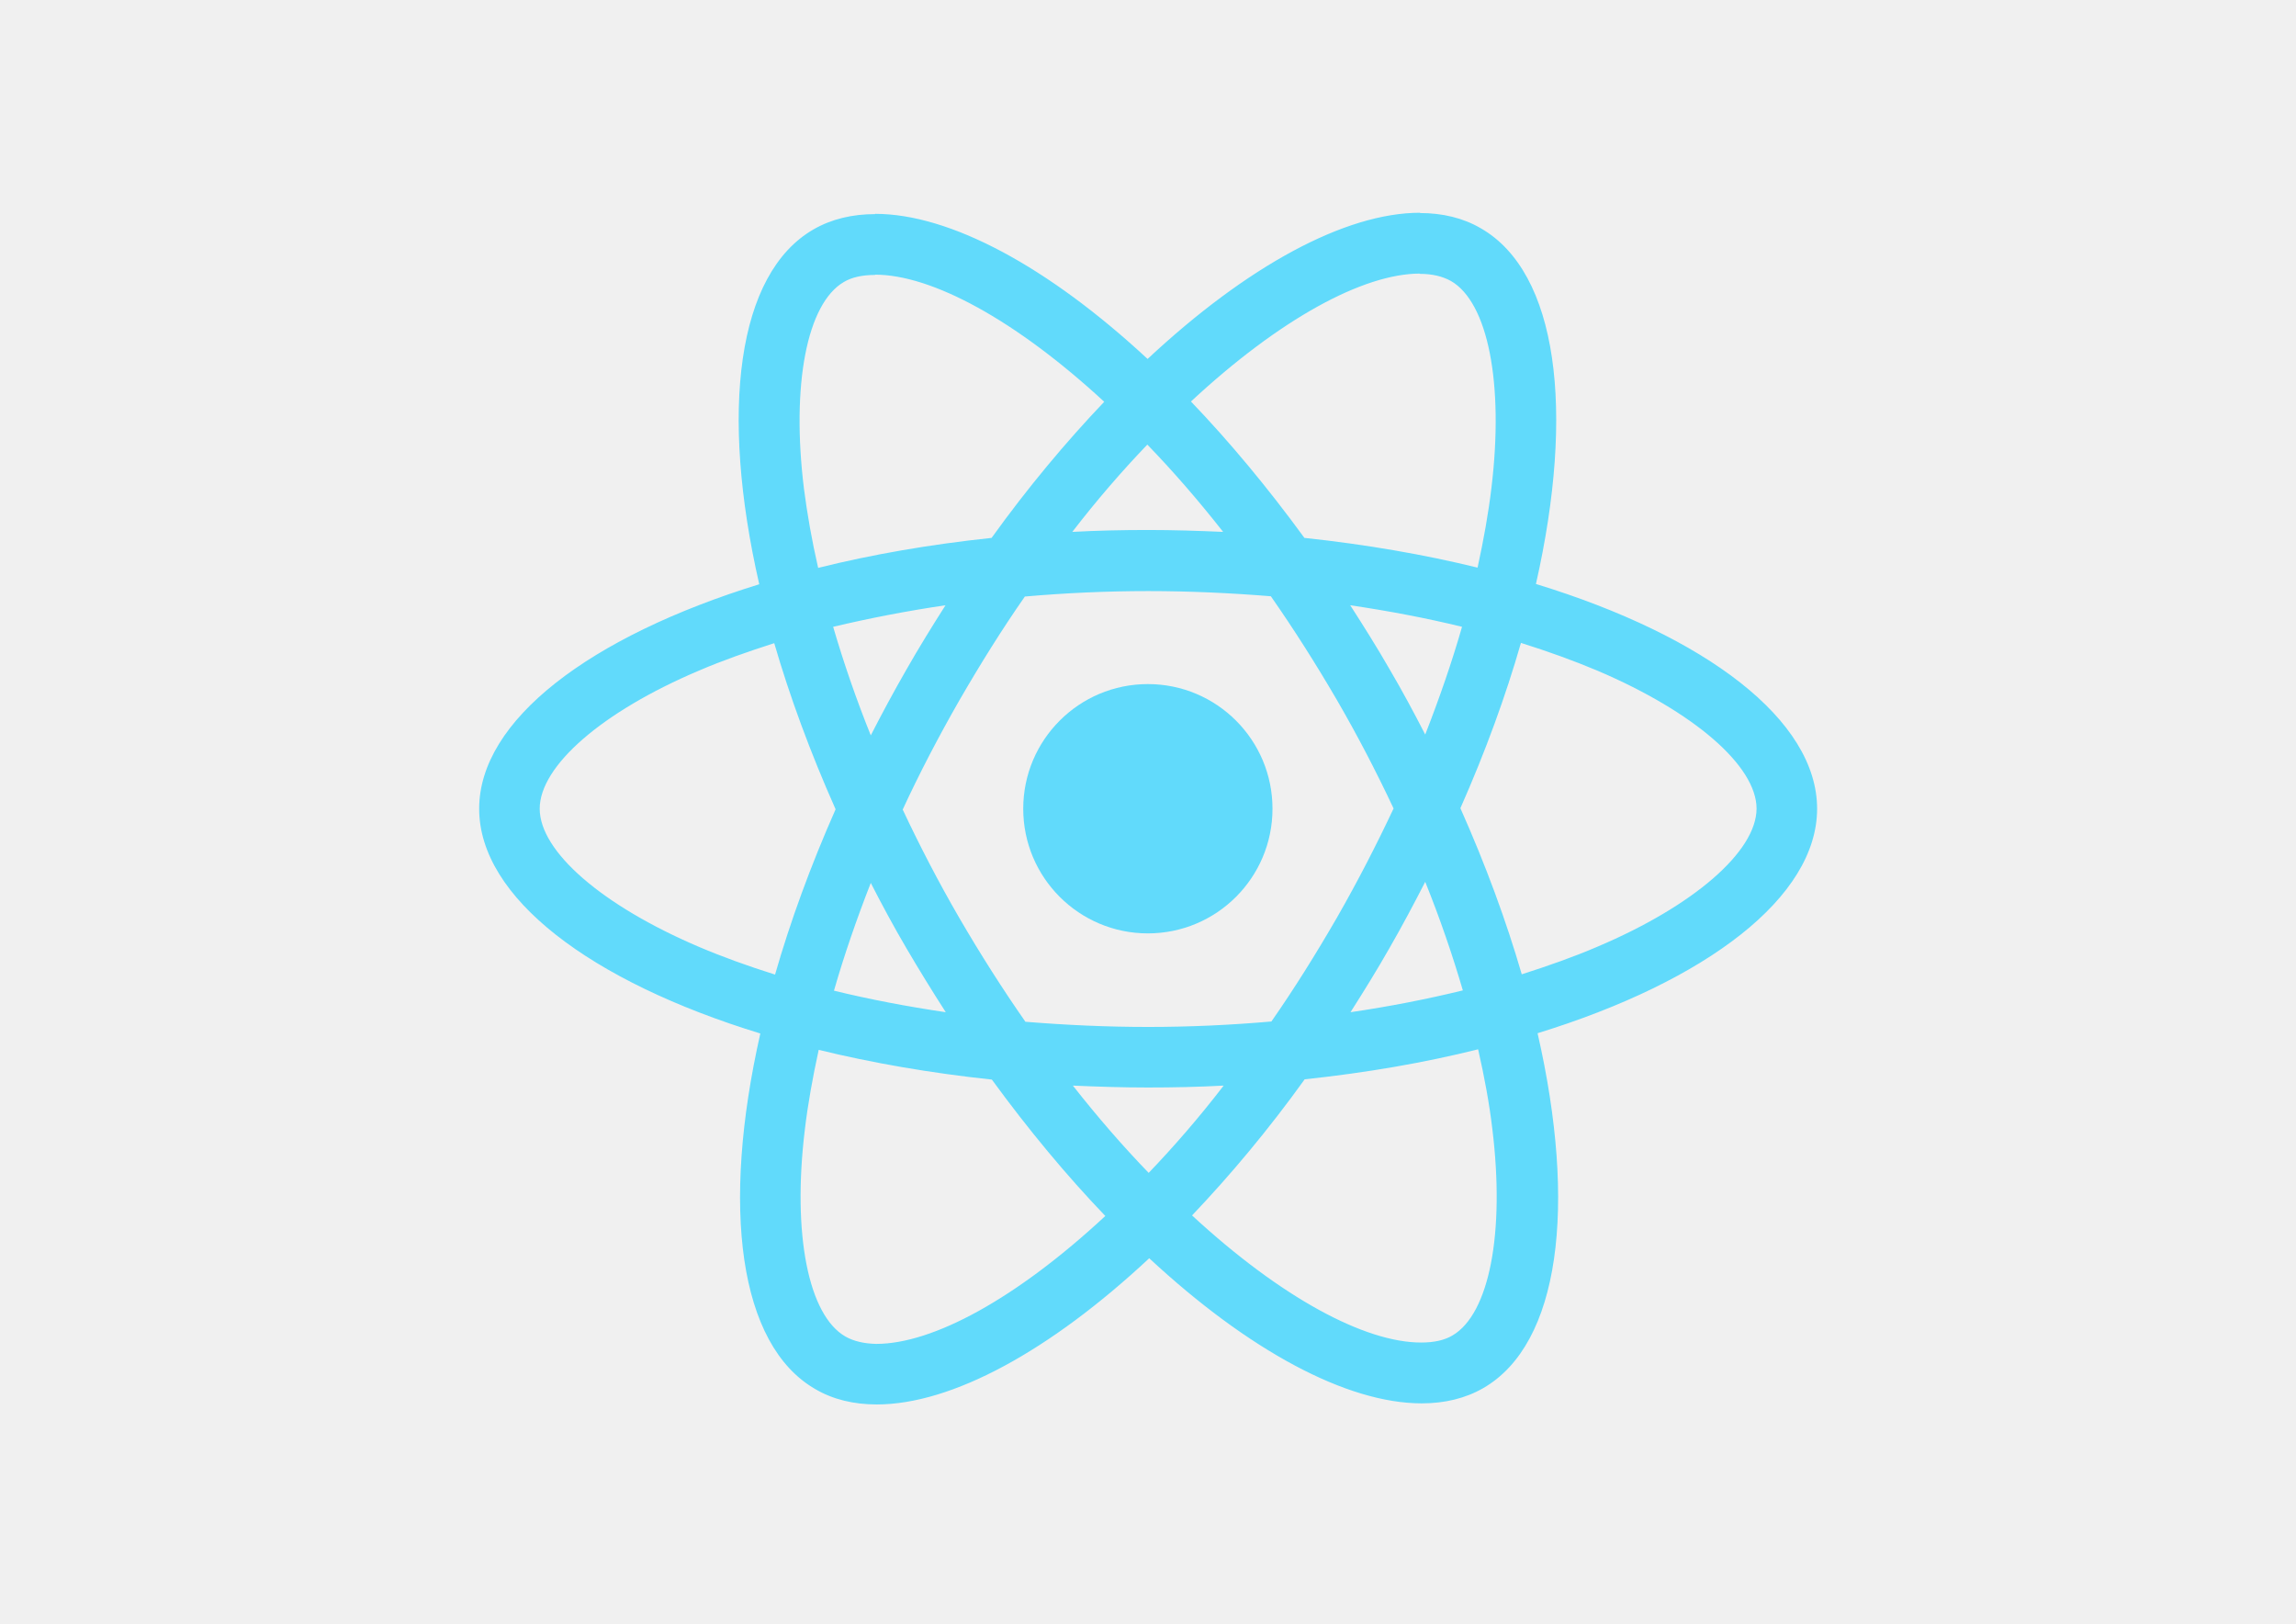
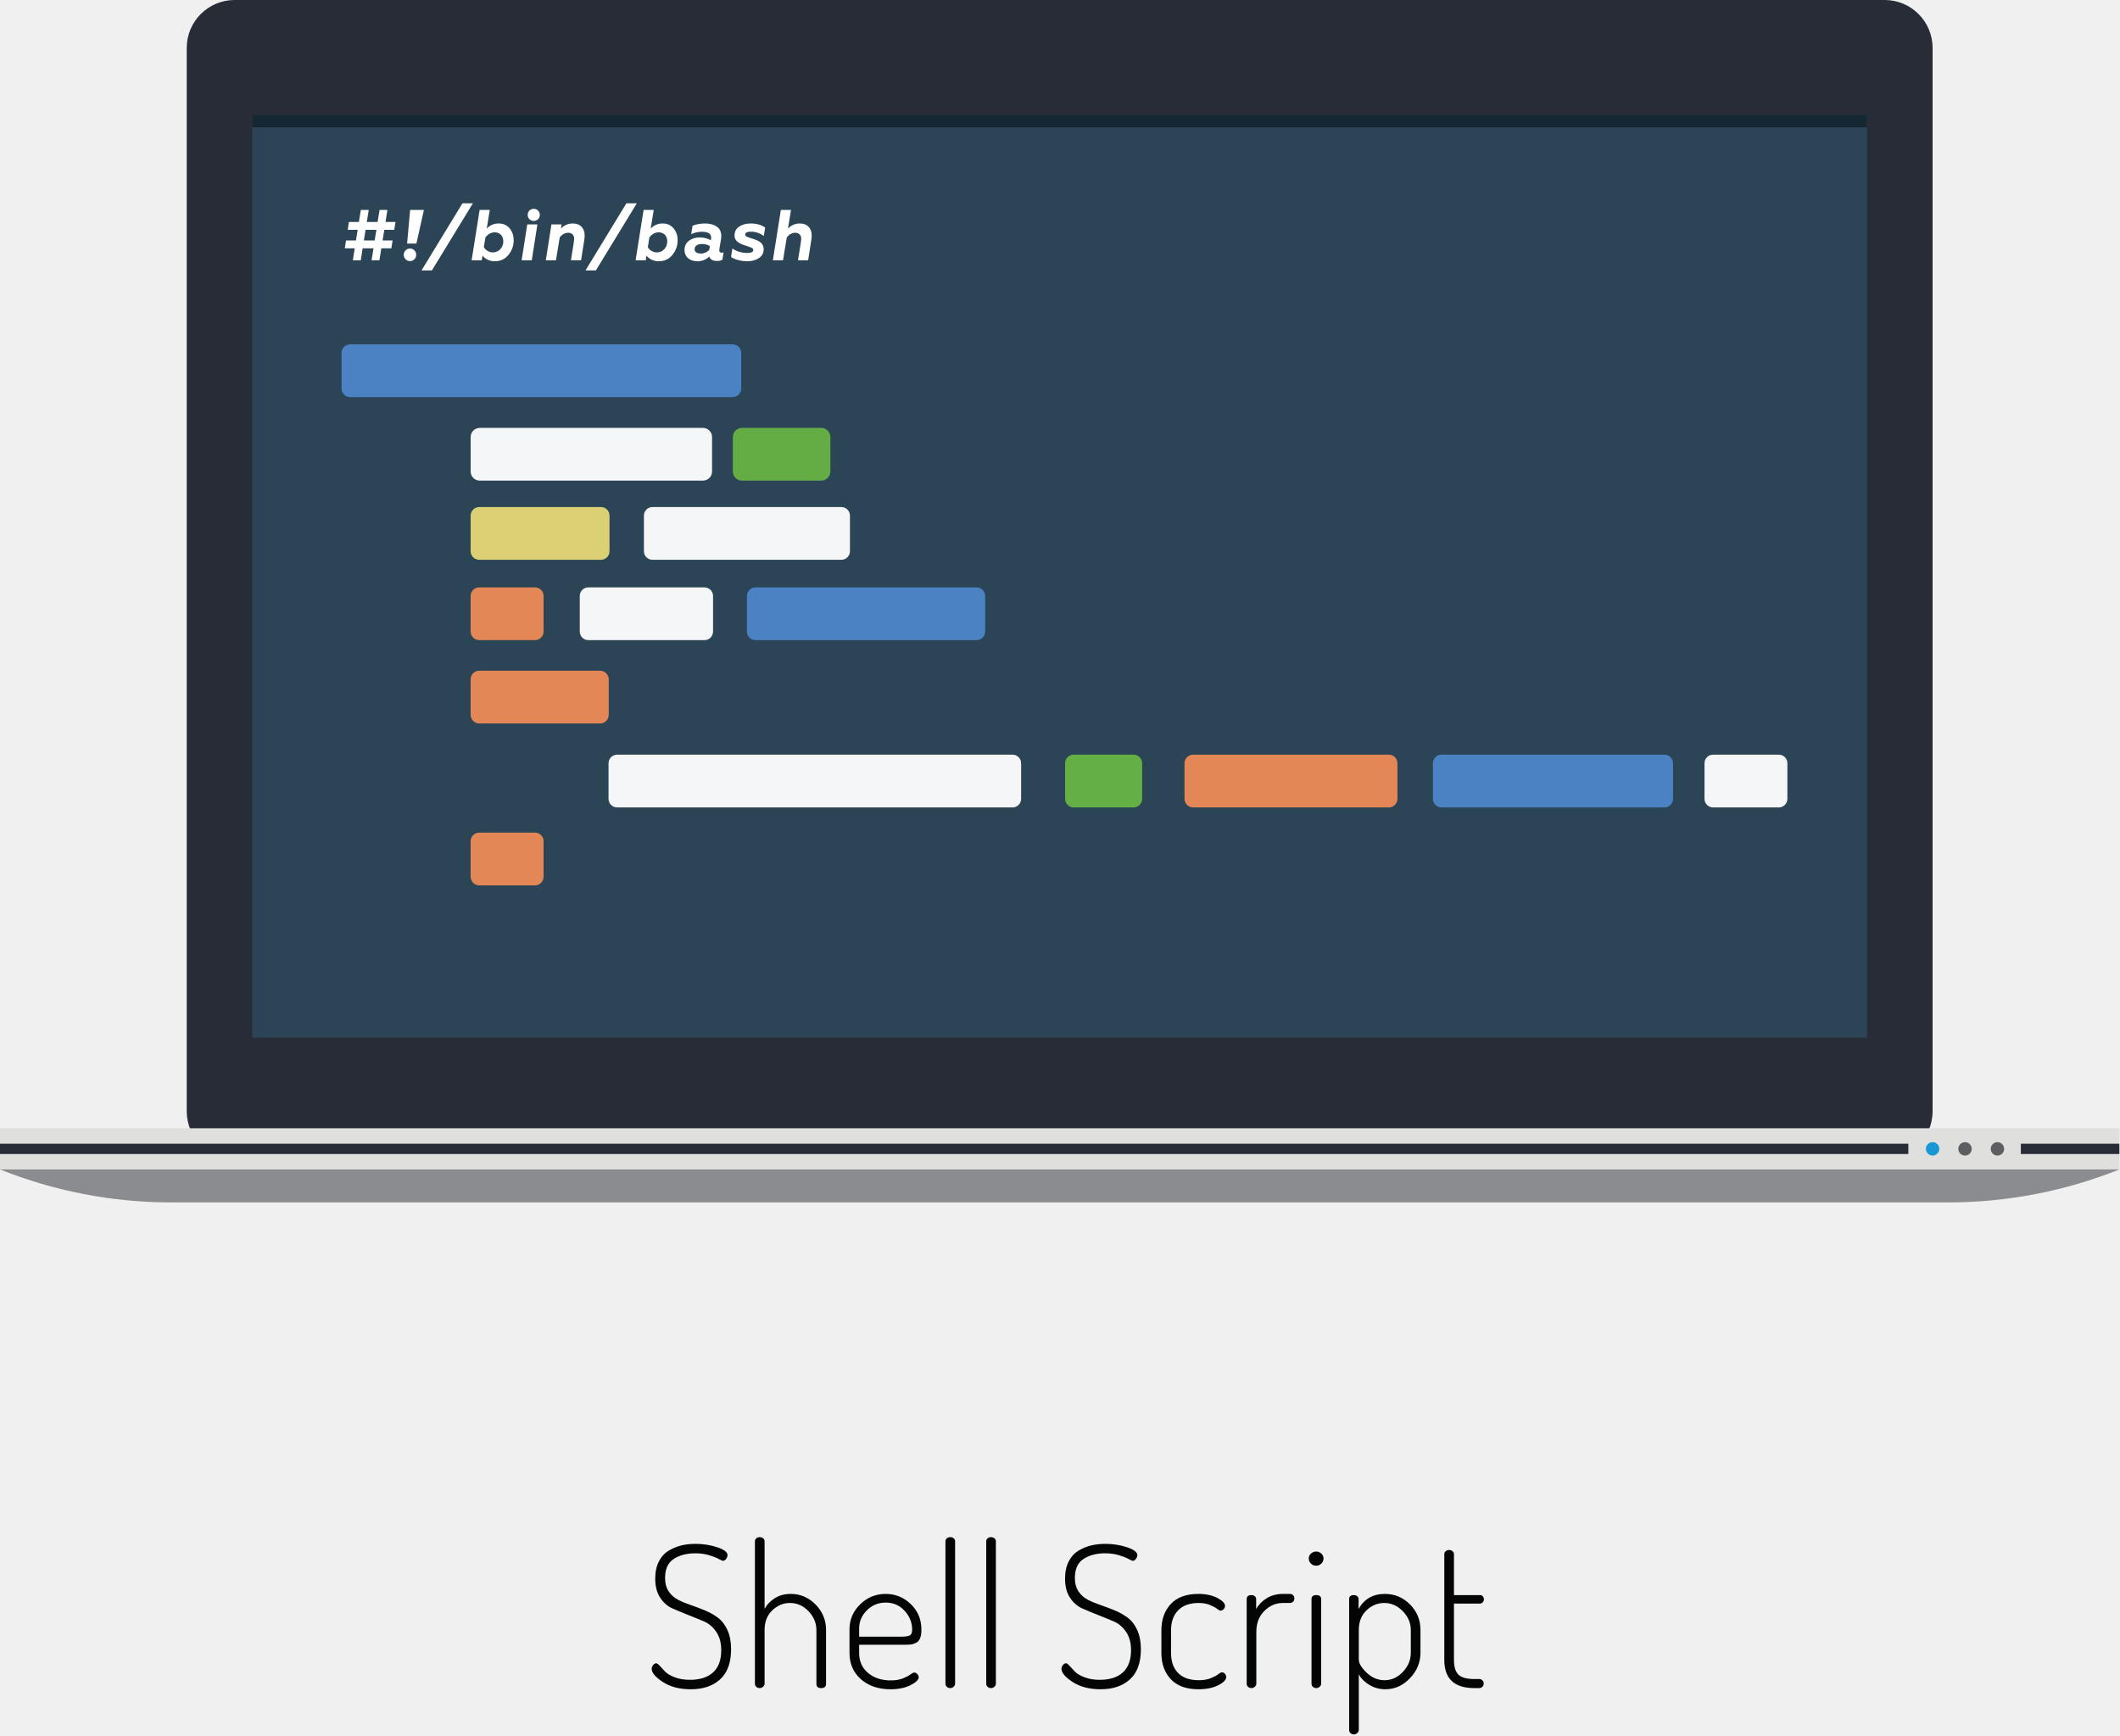
- <svg xmlns="http://www.w3.org/2000/svg" viewBox="0 0 841.9 595.3">
-   <g fill="#61DAFB">
-     <path d="M666.3 296.5c0-32.5-40.7-63.3-103.1-82.4 14.4-63.6 8-114.2-20.2-130.4-6.5-3.8-14.1-5.6-22.4-5.6v22.3c4.6 0 8.3.9 11.4 2.6 13.6 7.8 19.5 37.5 14.9 75.7-1.1 9.4-2.9 19.3-5.1 29.4-19.6-4.8-41-8.5-63.5-10.9-13.5-18.5-27.5-35.3-41.6-50 32.6-30.3 63.2-46.9 84-46.9V78c-27.5 0-63.5 19.6-99.9 53.6-36.4-33.8-72.4-53.2-99.9-53.2v22.3c20.7 0 51.4 16.5 84 46.6-14 14.7-28 31.4-41.3 49.9-22.6 2.4-44 6.1-63.6 11-2.3-10-4-19.7-5.2-29-4.7-38.2 1.1-67.9 14.6-75.8 3-1.8 6.9-2.6 11.5-2.6V78.5c-8.4 0-16 1.8-22.6 5.6-28.1 16.2-34.4 66.7-19.9 130.1-62.2 19.2-102.7 49.9-102.7 82.3 0 32.5 40.7 63.3 103.1 82.4-14.4 63.6-8 114.2 20.2 130.4 6.5 3.8 14.1 5.6 22.5 5.6 27.5 0 63.5-19.6 99.9-53.6 36.4 33.8 72.4 53.2 99.9 53.2 8.4 0 16-1.8 22.6-5.6 28.1-16.2 34.4-66.7 19.9-130.1 62-19.1 102.5-49.9 102.5-82.3zm-130.2-66.7c-3.7 12.9-8.3 26.2-13.5 39.5-4.1-8-8.4-16-13.1-24-4.6-8-9.5-15.8-14.4-23.4 14.2 2.1 27.9 4.7 41 7.9zm-45.8 106.5c-7.8 13.5-15.8 26.3-24.1 38.2-14.9 1.3-30 2-45.2 2-15.1 0-30.2-.7-45-1.9-8.3-11.9-16.4-24.6-24.2-38-7.6-13.1-14.5-26.4-20.8-39.8 6.2-13.4 13.2-26.8 20.7-39.9 7.8-13.5 15.8-26.3 24.1-38.2 14.9-1.3 30-2 45.2-2 15.1 0 30.2.7 45 1.9 8.3 11.9 16.4 24.6 24.2 38 7.6 13.1 14.5 26.4 20.8 39.8-6.3 13.4-13.2 26.8-20.7 39.9zm32.3-13c5.4 13.4 10 26.8 13.8 39.8-13.1 3.2-26.9 5.9-41.2 8 4.9-7.7 9.8-15.6 14.4-23.7 4.6-8 8.9-16.1 13-24.1zM421.2 430c-9.3-9.6-18.6-20.3-27.8-32 9 .4 18.2.7 27.5.7 9.4 0 18.7-.2 27.8-.7-9 11.7-18.3 22.4-27.5 32zm-74.4-58.9c-14.2-2.1-27.9-4.7-41-7.9 3.7-12.9 8.3-26.2 13.5-39.5 4.1 8 8.4 16 13.1 24 4.7 8 9.5 15.8 14.4 23.4zM420.7 163c9.3 9.6 18.6 20.3 27.8 32-9-.4-18.2-.7-27.5-.7-9.4 0-18.7.2-27.8.7 9-11.7 18.3-22.4 27.5-32zm-74 58.9c-4.9 7.7-9.8 15.6-14.4 23.7-4.6 8-8.9 16-13 24-5.4-13.4-10-26.8-13.8-39.8 13.1-3.1 26.9-5.8 41.2-7.9zm-90.5 125.2c-35.4-15.1-58.3-34.9-58.3-50.6 0-15.7 22.9-35.6 58.3-50.6 8.6-3.7 18-7 27.7-10.1 5.7 19.6 13.2 40 22.5 60.9-9.2 20.8-16.6 41.1-22.2 60.6-9.9-3.1-19.3-6.5-28-10.2zM310 490c-13.6-7.8-19.5-37.5-14.9-75.7 1.1-9.4 2.9-19.3 5.1-29.4 19.6 4.8 41 8.5 63.5 10.9 13.5 18.5 27.5 35.3 41.6 50-32.6 30.3-63.2 46.9-84 46.9-4.5-.1-8.3-1-11.3-2.7zm237.2-76.2c4.7 38.2-1.1 67.9-14.6 75.8-3 1.8-6.9 2.6-11.5 2.6-20.7 0-51.4-16.5-84-46.6 14-14.7 28-31.4 41.3-49.9 22.6-2.4 44-6.1 63.6-11 2.3 10.1 4.1 19.8 5.2 29.1zm38.5-66.7c-8.6 3.7-18 7-27.7 10.1-5.7-19.6-13.2-40-22.5-60.9 9.2-20.8 16.6-41.1 22.2-60.6 9.9 3.1 19.3 6.5 28.1 10.2 35.4 15.1 58.3 34.9 58.3 50.6-.1 15.7-23 35.6-58.4 50.6zM320.8 78.4z" />
-     <circle cx="420.9" cy="296.5" r="45.7" />
-     <path d="M520.5 78.1z" />
+ <svg xmlns="http://www.w3.org/2000/svg" width="100%" height="100%" viewBox="0 0 1076 881" version="1.1" xml:space="preserve" style="fill-rule:evenodd;clip-rule:evenodd;stroke-linejoin:round;stroke-miterlimit:1.414;">
+   <g>
+     <path d="M956.566,588.281l-837.472,0c-13.431,0 -24.319,-10.887 -24.319,-24.315l0,-539.647c0,-13.431 10.888,-24.319 24.319,-24.319l837.472,0c13.431,0 24.315,10.888 24.315,24.319l0,539.647c0,13.428 -10.884,24.315 -24.315,24.315Z" style="fill:#282c36;fill-rule:nonzero;" />
+     <rect x="0" y="572.6" width="1075.66" height="20.906" style="fill:#dfdfdd;fill-rule:nonzero;" />
+     <path d="M1075.66,593.506l-1075.66,0c27.622,11.05 57.097,16.725 86.847,16.725l901.966,0c29.75,0 59.225,-5.675 86.85,-16.725Z" style="fill:#8a8c8f;fill-rule:nonzero;" />
+     <rect x="128.053" y="58.291" width="819.553" height="468.316" style="fill:#2c4556;fill-rule:nonzero;" />
+     <rect x="128.053" y="58.291" width="819.553" height="6.338" style="fill:#152733;fill-rule:nonzero;" />
+     <path d="M984.281,583.053c0,-1.878 -1.522,-3.4 -3.4,-3.4c-1.875,0 -3.397,1.522 -3.397,3.4c0,1.878 1.522,3.4 3.397,3.4c1.878,0 3.4,-1.522 3.4,-3.4Z" style="fill:#1897d5;fill-rule:nonzero;" />
+     <path d="M1000.74,583.053c0,-1.878 -1.525,-3.4 -3.4,-3.4c-1.878,0 -3.4,1.522 -3.4,3.4c0,1.878 1.522,3.4 3.4,3.4c1.875,0 3.4,-1.522 3.4,-3.4Z" style="fill:#5c5e61;fill-rule:nonzero;" />
+     <path d="M1017.2,583.053c0,-1.878 -1.522,-3.4 -3.4,-3.4c-1.878,0 -3.4,1.522 -3.4,3.4c0,1.878 1.522,3.4 3.4,3.4c1.878,0 3.4,-1.522 3.4,-3.4Z" style="fill:#5c5e61;fill-rule:nonzero;" />
+     <path d="M356.737,243.931l-113.2,0c-2.574,0 -4.665,-2.087 -4.665,-4.665l0,-17.444c0,-2.578 2.091,-4.669 4.665,-4.669l113.2,0c2.579,0 4.666,2.091 4.666,4.669l0,17.444c0,2.578 -2.087,4.665 -4.666,4.665Z" style="fill:#f5f6f7;fill-rule:nonzero;" />
+     <path d="M305.006,284.1l-61.772,0c-2.409,0 -4.362,-1.953 -4.362,-4.362l0,-18.054c0,-2.409 1.953,-4.362 4.362,-4.362l61.772,0c2.41,0 4.363,1.953 4.363,4.362l0,18.054c0,2.409 -1.953,4.362 -4.363,4.362Z" style="fill:#dbd073;fill-rule:nonzero;" />
+     <path d="M271.534,324.875l-28.3,0c-2.409,0 -4.362,-1.953 -4.362,-4.363l0,-18.053c0,-2.409 1.953,-4.362 4.362,-4.362l28.3,0c2.41,0 4.36,1.953 4.36,4.362l0,18.053c0,2.41 -1.95,4.363 -4.36,4.363Z" style="fill:#e28755;fill-rule:nonzero;" />
+     <path d="M271.534,449.331l-28.3,0c-2.409,0 -4.362,-1.953 -4.362,-4.362l0,-18.053c0,-2.41 1.953,-4.363 4.362,-4.363l28.3,0c2.41,0 4.36,1.953 4.36,4.363l0,18.053c0,2.409 -1.95,4.362 -4.36,4.362Z" style="fill:#e28755;fill-rule:nonzero;" />
+     <path d="M704.903,409.772l-99.353,0c-2.409,0 -4.359,-1.953 -4.359,-4.36l0,-18.056c0,-2.409 1.95,-4.362 4.359,-4.362l99.353,0c2.409,0 4.363,1.953 4.363,4.362l0,18.056c0,2.407 -1.954,4.36 -4.363,4.36Z" style="fill:#e28755;fill-rule:nonzero;" />
+     <path d="M902.822,409.772l-33.344,0c-2.409,0 -4.362,-1.953 -4.362,-4.36l0,-18.056c0,-2.409 1.953,-4.362 4.362,-4.362l33.344,0c2.409,0 4.362,1.953 4.362,4.362l0,18.056c0,2.407 -1.953,4.36 -4.362,4.36Z" style="fill:#f5f6f7;fill-rule:nonzero;" />
+     <path d="M575.325,409.772l-30.381,0c-2.407,0 -4.36,-1.953 -4.36,-4.36l0,-18.056c0,-2.409 1.953,-4.362 4.36,-4.362l30.381,0c2.409,0 4.359,1.953 4.359,4.362l0,18.056c0,2.407 -1.95,4.36 -4.359,4.36Z" style="fill:#64b045;fill-rule:nonzero;" />
+     <path d="M844.778,409.772l-113.147,0c-2.409,0 -4.362,-1.953 -4.362,-4.36l0,-18.056c0,-2.409 1.953,-4.362 4.362,-4.362l113.147,0c2.41,0 4.363,1.953 4.363,4.362l0,18.056c0,2.407 -1.953,4.36 -4.363,4.36Z" style="fill:#4b82c3;fill-rule:nonzero;" />
+     <path d="M304.6,367.172l-61.366,0c-2.409,0 -4.362,-1.953 -4.362,-4.363l0,-18.053c0,-2.409 1.953,-4.362 4.362,-4.362l61.366,0c2.409,0 4.362,1.953 4.362,4.362l0,18.053c0,2.41 -1.953,4.363 -4.362,4.363Z" style="fill:#e28755;fill-rule:nonzero;" />
+     <path d="M357.55,324.875l-58.934,0c-2.41,0 -4.363,-1.953 -4.363,-4.363l0,-18.053c0,-2.409 1.953,-4.362 4.363,-4.362l58.934,0c2.409,0 4.359,1.953 4.359,4.362l0,18.053c0,2.41 -1.95,4.363 -4.359,4.363Z" style="fill:#f5f6f7;fill-rule:nonzero;" />
+     <path d="M513.906,409.772l-200.684,0c-2.41,0 -4.363,-1.953 -4.363,-4.36l0,-18.056c0,-2.409 1.953,-4.362 4.363,-4.362l200.684,0c2.41,0 4.363,1.953 4.363,4.362l0,18.056c0,2.407 -1.953,4.36 -4.363,4.36Z" style="fill:#f5f6f7;fill-rule:nonzero;" />
+     <path d="M495.65,324.875l-112.184,0c-2.41,0 -4.363,-1.953 -4.363,-4.363l0,-18.053c0,-2.409 1.953,-4.362 4.363,-4.362l112.184,0c2.409,0 4.359,1.953 4.359,4.362l0,18.053c0,2.41 -1.95,4.363 -4.359,4.363Z" style="fill:#4b82c3;fill-rule:nonzero;" />
+     <path d="M371.85,201.534l-194.141,0c-2.409,0 -4.362,-1.953 -4.362,-4.362l0,-18.053c0,-2.41 1.953,-4.363 4.362,-4.363l194.141,0c2.409,0 4.363,1.953 4.363,4.363l0,18.053c0,2.409 -1.954,4.362 -4.363,4.362Z" style="fill:#4b82c3;fill-rule:nonzero;" />
+     <path d="M427.031,284.1l-95.853,0c-2.409,0 -4.362,-1.953 -4.362,-4.362l0,-18.054c0,-2.409 1.953,-4.362 4.362,-4.362l95.853,0c2.41,0 4.36,1.953 4.36,4.362l0,18.054c0,2.409 -1.95,4.362 -4.36,4.362Z" style="fill:#f5f6f7;fill-rule:nonzero;" />
+     <path d="M416.784,243.931l-40.165,0c-2.578,0 -4.666,-2.087 -4.666,-4.665l0,-17.444c0,-2.578 2.088,-4.669 4.666,-4.669l40.165,0c2.578,0 4.669,2.091 4.669,4.669l0,17.444c0,2.578 -2.091,4.665 -4.669,4.665Z" style="fill:#64ad45;fill-rule:nonzero;" />
+     <path d="M184.678,122.034l5.478,0l0.878,-5.406l-5.481,0l-0.875,5.406Zm-5.591,10.082l0.954,-6.1l-5.044,0l0.622,-3.982l5.04,0l0.878,-5.406l-5.04,0l0.584,-3.981l5.075,0l0.988,-6.1l4.018,0l-0.987,6.1l5.478,0l0.988,-6.1l3.981,0l-0.95,6.1l5.075,0l-0.656,3.981l-5.041,0l-0.875,5.406l5.078,0l-0.622,3.982l-5.078,0l-0.987,6.1l-3.982,0l0.988,-6.1l-5.516,0l-0.947,6.1l-4.022,0Z" style="fill:#fff;fill-rule:nonzero;" />
+     <path d="M208.156,106.547l7.013,0l-3.835,17.059l-4.712,0l1.534,-17.059Zm-0.072,19.578c1.754,0 3.175,1.425 3.175,3.216c0,1.753 -1.421,3.175 -3.175,3.175c-1.753,0 -3.178,-1.422 -3.178,-3.175c0,-1.791 1.425,-3.216 3.178,-3.216Z" style="fill:#fff;fill-rule:nonzero;" />
+     <path d="M213.959,137.228l20.747,-34.04l5.297,0l-20.784,34.04l-5.26,0Z" style="fill:#fff;fill-rule:nonzero;" />
+     <path d="M246.353,120.572l-0.769,4.859c0.732,1.425 2.594,2.666 4.603,2.666c1.463,0 2.704,-0.547 3.725,-1.606c1.022,-1.097 1.535,-2.447 1.535,-4.054c0,-2.74 -1.791,-4.531 -4.381,-4.531c-1.866,0 -3.691,1.097 -4.713,2.666Zm-1.828,11.544l-5.15,0l4.056,-25.569l5.15,0l-1.534,9.462c1.644,-1.718 3.65,-2.597 6.062,-2.597c2.3,0 4.129,0.807 5.516,2.451c1.388,1.643 2.081,3.653 2.081,6.062c0,2.813 -0.875,5.294 -2.665,7.45c-1.753,2.156 -4.091,3.216 -6.975,3.216c-2.816,0 -5.116,-1.388 -6.175,-2.888l-0.366,2.413Z" style="fill:#fff;fill-rule:nonzero;" />
+     <path d="M270.891,105.963c1.715,0 3.103,1.349 3.103,3.103c0,1.718 -1.388,3.068 -3.103,3.068c-1.716,0 -3.069,-1.35 -3.069,-3.068c0,-1.754 1.353,-3.103 3.069,-3.103Zm-0.988,26.153l-5.15,0l2.85,-18.228l5.15,0l-2.85,18.228Z" style="fill:#fff;fill-rule:nonzero;" />
+     <path d="M294.922,132.116l-5.15,0l1.459,-9.132c0.11,-0.915 0.185,-1.5 0.185,-1.828c0,-1.934 -1.278,-3.031 -3.032,-3.031c-1.718,0 -3.397,1.022 -4.309,2.447l-1.9,11.544l-5.15,0l2.847,-18.228l5.15,0l-0.328,2.121c1.643,-1.718 3.653,-2.597 6.1,-2.597c3.69,0 5.953,2.413 5.953,6.066c0,0.694 -0.072,1.569 -0.256,2.628l-1.569,10.01Z" style="fill:#fff;fill-rule:nonzero;" />
+     <path d="M297.178,137.228l20.747,-34.04l5.297,0l-20.785,34.04l-5.259,0Z" style="fill:#fff;fill-rule:nonzero;" />
+     <path d="M329.572,120.572l-0.766,4.859c0.728,1.425 2.594,2.666 4.6,2.666c1.463,0 2.703,-0.547 3.728,-1.606c1.022,-1.097 1.532,-2.447 1.532,-4.054c0,-2.74 -1.788,-4.531 -4.382,-4.531c-1.862,0 -3.69,1.097 -4.712,2.666Zm-1.825,11.544l-5.15,0l4.053,-25.569l5.15,0l-1.534,9.462c1.643,-1.718 3.653,-2.597 6.062,-2.597c2.303,0 4.128,0.807 5.516,2.451c1.387,1.643 2.081,3.653 2.081,6.062c0,2.813 -0.875,5.294 -2.666,7.45c-1.753,2.156 -4.09,3.216 -6.975,3.216c-2.812,0 -5.115,-1.388 -6.175,-2.888l-0.362,2.413Z" style="fill:#fff;fill-rule:nonzero;" />
+     <path d="M360.319,124.919c-1.06,-0.728 -2.41,-1.094 -4.019,-1.094c-2.191,0 -3.763,0.913 -3.763,2.666c0,1.459 1.279,2.19 3.216,2.19c1.644,0 3.325,-0.803 4.2,-1.862l0.366,-1.9Zm6.94,3.14l-0.584,3.728c-0.694,0.438 -1.606,0.657 -2.703,0.657c-2.228,0 -3.544,-0.766 -3.947,-2.266c-1.644,1.609 -3.688,2.413 -6.063,2.413c-3.981,0 -6.537,-2.338 -6.537,-5.663c0,-2.009 0.731,-3.578 2.191,-4.712c1.5,-1.132 3.287,-1.716 5.368,-1.716c2.157,0 4.094,0.475 5.81,1.387c0.109,-0.693 0.147,-1.131 0.147,-1.315c0,-1.972 -1.535,-2.956 -4.641,-2.956c-1.9,0 -3.725,0.4 -5.478,1.24l0.656,-4.275c1.791,-0.765 3.947,-1.169 6.394,-1.169c2.375,0 4.309,0.513 5.881,1.572c1.569,1.06 2.338,2.666 2.338,4.894c0,0.55 -0.075,1.278 -0.257,2.191l-0.584,3.543c-0.109,0.732 -0.181,1.207 -0.181,1.425c0,0.804 0.437,1.207 1.275,1.207c0.293,0 0.584,-0.072 0.915,-0.185Z" style="fill:#fff;fill-rule:nonzero;" />
+     <path d="M387.669,119.769c-2.01,-1.46 -4.166,-2.191 -6.538,-2.191c-1.937,0 -2.922,0.475 -2.922,1.459c0,0.404 0.219,0.769 0.694,1.025c0.475,0.254 1.534,0.622 3.25,1.132c3.653,1.059 5.444,2.631 5.444,5.259c0,2.01 -0.841,3.506 -2.484,4.566c-1.644,1.059 -3.582,1.572 -5.81,1.572c-3.103,0 -6.39,-0.879 -8.253,-2.157l0.656,-4.347c1.572,1.169 4.347,2.3 7.525,2.3c2.081,0 3.103,-0.509 3.103,-1.568c0,-0.475 -0.328,-0.875 -1.203,-1.207c-0.84,-0.4 -1.206,-0.474 -2.412,-0.874c-3.944,-1.169 -5.916,-2.632 -5.916,-5.116c0,-2.006 0.766,-3.544 2.338,-4.6c1.571,-1.059 3.506,-1.61 5.809,-1.61c2.994,0 5.478,0.697 7.413,2.082l-0.694,4.275Z" style="fill:#fff;fill-rule:nonzero;" />
+     <path d="M410.162,132.116l-5.149,0l1.462,-9.132c0.106,-0.915 0.181,-1.5 0.181,-1.828c0,-1.934 -1.281,-3.031 -3.034,-3.031c-1.716,0 -3.394,1.022 -4.306,2.447l-1.904,11.544l-5.146,0l4.053,-25.569l5.15,0l-1.535,9.462c1.644,-1.718 3.65,-2.597 6.1,-2.597c3.691,0 5.953,2.413 5.953,6.066c0,0.694 -0.071,1.569 -0.256,2.628l-1.569,10.01Z" style="fill:#fff;fill-rule:nonzero;" />
+     <rect x="0" y="580.441" width="968.578" height="5.228" style="fill:#282c36;fill-rule:nonzero;" />
+     <rect x="1025.68" y="580.441" width="49.984" height="5.228" style="fill:#282c36;fill-rule:nonzero;" />
+     <path d="M330.763,846.912c0,-0.665 0.25,-1.296 0.746,-1.896c0.5,-0.6 1.016,-0.9 1.55,-0.9c0.4,0 1.004,0.434 1.803,1.3l2.697,2.9c1.003,1.065 2.619,2.034 4.853,2.9c2.232,0.868 4.816,1.3 7.751,1.3c5.131,0 9.062,-1.266 11.796,-3.804c2.735,-2.531 4.1,-6.259 4.1,-11.2c0,-3.728 -0.834,-6.828 -2.497,-9.296c-1.668,-2.466 -3.737,-4.235 -6.203,-5.3c-2.465,-1.066 -5.15,-2.166 -8.047,-3.3c-2.903,-1.129 -5.587,-2.25 -8.053,-3.347c-2.465,-1.103 -4.531,-2.919 -6.196,-5.453c-1.669,-2.532 -2.501,-5.735 -2.501,-9.6c0,-3.466 0.632,-6.416 1.9,-8.85c1.263,-2.435 2.963,-4.266 5.097,-5.5c2.135,-1.232 4.285,-2.097 6.45,-2.6c2.166,-0.5 4.485,-0.75 6.953,-0.75c3.997,0 7.713,0.587 11.147,1.753c3.435,1.165 5.15,2.484 5.15,3.947c0,0.6 -0.231,1.234 -0.696,1.9c-0.469,0.668 -1.004,1 -1.6,1c-0.335,0 -1.069,-0.316 -2.204,-0.954c-1.131,-0.631 -2.746,-1.262 -4.847,-1.896c-2.103,-0.635 -4.453,-0.954 -7.053,-0.954c-4.331,0 -7.965,0.954 -10.896,2.85c-2.935,1.904 -4.404,5.122 -4.404,9.654c0,2.734 0.619,5.015 1.853,6.856c1.232,1.831 2.832,3.247 4.797,4.244c1.969,1 4.135,1.9 6.5,2.696c2.369,0.807 4.75,1.707 7.15,2.707c2.4,0.997 4.585,2.231 6.553,3.697c1.966,1.465 3.566,3.55 4.797,6.25c1.235,2.696 1.853,5.95 1.853,9.746c0,6.804 -1.853,11.888 -5.55,15.254c-3.7,3.365 -8.65,5.046 -14.85,5.046c-5.737,0 -10.484,-1.231 -14.249,-3.696c-3.769,-2.466 -5.65,-4.7 -5.65,-6.704Z" style="fill:#030404;fill-rule:nonzero;" />
+     <path d="M383.159,854.516l0,-72.3c0,-0.6 0.235,-1.097 0.7,-1.5c0.466,-0.4 1.035,-0.6 1.7,-0.6c0.735,0 1.335,0.2 1.8,0.6c0.466,0.403 0.7,0.9 0.7,1.5l0,34.306c1.135,-2.141 2.85,-3.941 5.15,-5.406c2.3,-1.463 5.016,-2.2 8.15,-2.2c4.866,0 9.066,1.8 12.6,5.4c3.535,3.6 5.3,7.9 5.3,12.903l0,27.297c0,1.468 -0.834,2.2 -2.5,2.2c-1.6,0 -2.397,-0.732 -2.397,-2.2l0,-27.297c0,-3.535 -1.337,-6.703 -4.003,-9.507c-2.665,-2.793 -5.8,-4.193 -9.4,-4.193c-3.396,0 -6.4,1.247 -8.996,3.747c-2.604,2.5 -3.904,5.815 -3.904,9.953l0,27.297c0,0.534 -0.25,1.034 -0.75,1.496c-0.5,0.472 -1.084,0.704 -1.75,0.704c-0.665,0 -1.234,-0.213 -1.7,-0.65c-0.465,-0.435 -0.7,-0.95 -0.7,-1.55Z" style="fill:#030404;fill-rule:nonzero;" />
+     <path d="M436.059,830.616l21.3,0c2.266,0 3.766,-0.232 4.5,-0.7c0.735,-0.466 1.1,-1.435 1.1,-2.9c0,-3.535 -1.265,-6.7 -3.8,-9.497c-2.534,-2.8 -5.734,-4.203 -9.6,-4.203c-3.734,0 -6.915,1.296 -9.546,3.896c-2.638,2.601 -3.954,5.704 -3.954,9.304l0,4.1Zm-4.9,8.196l0,-11.896c0,-4.932 1.8,-9.166 5.403,-12.697c3.597,-3.538 7.932,-5.303 12.997,-5.303c4.907,0 9.15,1.734 12.732,5.2c3.578,3.465 5.368,7.765 5.368,12.9c0,1.8 -0.215,3.25 -0.646,4.353c-0.432,1.097 -1.113,1.881 -2.044,2.35c-0.931,0.462 -1.778,0.747 -2.544,0.847c-0.763,0.096 -1.841,0.15 -3.237,0.15l-23.129,0l0,4.203c0,4.197 1.5,7.565 4.5,10.097c3,2.537 6.869,3.8 11.6,3.8c2.394,0 4.425,-0.335 6.088,-1c1.662,-0.666 2.928,-1.332 3.794,-2c0.865,-0.666 1.531,-0.997 1.997,-0.997c0.587,0 1.109,0.265 1.565,0.797c0.456,0.531 0.688,1.065 0.688,1.6c0,1.265 -1.378,2.6 -4.132,3.996c-2.75,1.404 -6.153,2.1 -10.2,2.1c-6.134,0 -11.134,-1.696 -15,-5.093c-3.865,-3.4 -5.8,-7.869 -5.8,-13.407Z" style="fill:#030404;fill-rule:nonzero;" />
+     <path d="M479.859,854.516l0,-72.3c0,-0.6 0.232,-1.097 0.7,-1.5c0.466,-0.4 1.032,-0.6 1.7,-0.6c0.732,0 1.332,0.2 1.8,0.6c0.466,0.403 0.7,0.9 0.7,1.5l0,72.3c0,0.534 -0.25,1.034 -0.75,1.496c-0.5,0.472 -1.084,0.704 -1.75,0.704c-0.668,0 -1.234,-0.213 -1.7,-0.65c-0.468,-0.435 -0.7,-0.95 -0.7,-1.55Z" style="fill:#030404;fill-rule:nonzero;" />
+     <path d="M500.559,854.516l0,-72.3c0,-0.6 0.232,-1.097 0.697,-1.5c0.469,-0.4 1.035,-0.6 1.7,-0.6c0.731,0 1.335,0.2 1.8,0.6c0.469,0.403 0.7,0.9 0.7,1.5l0,72.3c0,0.534 -0.247,1.034 -0.747,1.496c-0.503,0.472 -1.087,0.704 -1.753,0.704c-0.665,0 -1.231,-0.213 -1.7,-0.65c-0.465,-0.435 -0.697,-0.95 -0.697,-1.55Z" style="fill:#030404;fill-rule:nonzero;" />
+     <path d="M538.756,846.912c0,-0.665 0.25,-1.296 0.75,-1.896c0.503,-0.6 1.019,-0.9 1.55,-0.9c0.4,0 0.997,0.434 1.797,1.3l2.7,2.9c1.003,1.065 2.616,2.034 4.85,2.9c2.234,0.868 4.816,1.3 7.753,1.3c5.131,0 9.066,-1.266 11.8,-3.804c2.731,-2.531 4.1,-6.259 4.1,-11.2c0,-3.728 -0.834,-6.828 -2.5,-9.296c-1.665,-2.466 -3.737,-4.235 -6.203,-5.3c-2.466,-1.066 -5.147,-2.166 -8.05,-3.3c-2.9,-1.129 -5.581,-2.25 -8.047,-3.347c-2.468,-1.103 -4.534,-2.919 -6.2,-5.453c-1.668,-2.532 -2.5,-5.735 -2.5,-9.6c0,-3.466 0.631,-6.416 1.897,-8.85c1.269,-2.435 2.966,-4.266 5.103,-5.5c2.131,-1.232 4.281,-2.097 6.45,-2.6c2.166,-0.5 4.482,-0.75 6.947,-0.75c4,0 7.719,0.587 11.153,1.753c3.431,1.165 5.15,2.484 5.15,3.947c0,0.6 -0.234,1.234 -0.703,1.9c-0.465,0.668 -0.997,1 -1.597,1c-0.337,0 -1.069,-0.316 -2.2,-0.954c-1.137,-0.631 -2.75,-1.262 -4.85,-1.896c-2.1,-0.635 -4.45,-0.954 -7.05,-0.954c-4.337,0 -7.969,0.954 -10.9,2.85c-2.937,1.904 -4.403,5.122 -4.403,9.654c0,2.734 0.619,5.015 1.85,6.856c1.234,1.831 2.835,3.247 4.8,4.244c1.966,1 4.134,1.9 6.5,2.696c2.366,0.807 4.753,1.707 7.153,2.707c2.4,0.997 4.581,2.231 6.547,3.697c1.966,1.465 3.569,3.55 4.8,6.25c1.235,2.696 1.85,5.95 1.85,9.746c0,6.804 -1.85,11.888 -5.547,15.254c-3.703,3.365 -8.653,5.046 -14.85,5.046c-5.734,0 -10.487,-1.231 -14.253,-3.696c-3.762,-2.466 -5.647,-4.7 -5.647,-6.704Z" style="fill:#030404;fill-rule:nonzero;" />
+     <path d="M589.456,838.812l0,-11.396c0,-5.466 1.582,-9.916 4.75,-13.35c3.163,-3.429 7.85,-5.15 14.05,-5.15c3.8,0 7,0.684 9.6,2.046c2.6,1.372 3.9,2.719 3.9,4.054c0,0.603 -0.234,1.146 -0.7,1.65c-0.469,0.503 -1,0.75 -1.6,0.75c-0.337,0 -0.918,-0.316 -1.75,-0.947c-0.834,-0.635 -2.05,-1.288 -3.65,-1.953c-1.6,-0.666 -3.5,-0.997 -5.7,-0.997c-4.468,0 -7.919,1.228 -10.35,3.693c-2.434,2.469 -3.65,5.869 -3.65,10.204l0,11.396c0,4.404 1.197,7.819 3.6,10.254c2.4,2.434 5.9,3.653 10.5,3.653c2.331,0 4.331,-0.338 6,-1.003c1.663,-0.666 2.935,-1.332 3.8,-2c0.863,-0.666 1.5,-1.004 1.9,-1.004c0.6,0 1.116,0.25 1.55,0.754c0.431,0.5 0.65,1.05 0.65,1.65c0,1.4 -1.35,2.787 -4.05,4.15c-2.703,1.368 -6.05,2.046 -10.05,2.046c-6.134,0 -10.8,-1.696 -14.003,-5.093c-3.197,-3.4 -4.797,-7.869 -4.797,-13.407Z" style="fill:#030404;fill-rule:nonzero;" />
+     <path d="M632.756,854.516l0,-43c0,-1.335 0.8,-1.997 2.397,-1.997c0.666,0 1.234,0.181 1.7,0.55c0.469,0.365 0.703,0.85 0.703,1.447l0,5.1c1.2,-2.2 2.982,-4.035 5.35,-5.5c2.366,-1.463 5.116,-2.2 8.247,-2.2l3.603,0c0.597,0 1.113,0.215 1.55,0.65c0.432,0.437 0.65,0.984 0.65,1.65c0,0.665 -0.218,1.218 -0.65,1.65c-0.437,0.437 -0.953,0.653 -1.55,0.653l-3.603,0c-3.6,0 -6.75,1.347 -9.45,4.053c-2.697,2.694 -4.05,6.209 -4.05,10.544l0,26.4c0,0.534 -0.25,1.034 -0.747,1.496c-0.5,0.472 -1.087,0.704 -1.753,0.704c-0.669,0 -1.231,-0.213 -1.7,-0.65c-0.466,-0.435 -0.697,-0.95 -0.697,-1.55Z" style="fill:#030404;fill-rule:nonzero;" />
+     <path d="M665.653,854.516l0,-43c0,-1.335 0.8,-1.997 2.4,-1.997c1.666,0 2.497,0.662 2.497,1.997l0,43c0,0.534 -0.25,1.034 -0.747,1.496c-0.5,0.472 -1.084,0.704 -1.75,0.704c-0.669,0 -1.234,-0.213 -1.7,-0.65c-0.469,-0.435 -0.7,-0.95 -0.7,-1.55Zm-1.4,-63.604c0,-0.931 0.366,-1.746 1.097,-2.446c0.737,-0.704 1.634,-1.05 2.703,-1.05c1,0 1.863,0.346 2.6,1.05c0.731,0.7 1.1,1.515 1.1,2.446c0,1.004 -0.369,1.869 -1.1,2.6c-0.737,0.741 -1.6,1.104 -2.6,1.104c-1.069,0 -1.966,-0.363 -2.703,-1.104c-0.731,-0.731 -1.097,-1.596 -1.097,-2.6Z" style="fill:#030404;fill-rule:nonzero;" />
+     <path d="M689.653,842.212c0,1.935 1.334,4.169 4,6.704c2.669,2.531 5.7,3.803 9.1,3.803c3.534,0 6.631,-1.416 9.3,-4.257c2.666,-2.831 4,-6.046 4,-9.65l0,-11.593c0,-3.535 -1.35,-6.703 -4.05,-9.507c-2.7,-2.793 -5.85,-4.193 -9.45,-4.193c-3.4,0 -6.4,1.247 -9,3.747c-2.6,2.5 -3.9,5.815 -3.9,9.953l0,14.993Zm-4.9,35.804l0,-66.5c0,-1.335 0.8,-1.997 2.4,-1.997c0.666,0 1.231,0.181 1.7,0.55c0.466,0.365 0.703,0.85 0.703,1.447l0,5.006c2.866,-5.066 7.328,-7.606 13.397,-7.606c4.935,0 9.166,1.787 12.7,5.35c3.534,3.568 5.3,7.884 5.3,12.953l0,11.593c0,4.872 -1.784,9.169 -5.35,12.904c-3.565,3.737 -7.715,5.596 -12.45,5.596c-2.934,0 -5.634,-0.731 -8.1,-2.196c-2.469,-1.466 -4.265,-3.266 -5.4,-5.4l0,28.3c0,0.531 -0.25,1.031 -0.747,1.5c-0.503,0.465 -1.087,0.696 -1.753,0.696c-0.669,0 -1.234,-0.212 -1.7,-0.646c-0.466,-0.435 -0.7,-0.95 -0.7,-1.55Z" style="fill:#030404;fill-rule:nonzero;" />
+     <path d="M733.05,842.416l0,-53.7c0,-0.6 0.253,-1.097 0.753,-1.5c0.5,-0.4 1.05,-0.6 1.65,-0.6c0.666,0 1.247,0.2 1.75,0.6c0.5,0.403 0.75,0.9 0.75,1.5l0,20.803l13.3,0c0.535,0 0.981,0.215 1.347,0.647c0.369,0.434 0.553,0.95 0.553,1.55c0,0.537 -0.2,1.022 -0.6,1.453c-0.4,0.431 -0.834,0.647 -1.3,0.647l-13.3,0l0,28.6c0,3.534 0.766,6.034 2.297,7.5c1.534,1.465 4.203,2.196 8.003,2.196l2.5,0c0.663,0 1.213,0.222 1.65,0.654c0.435,0.434 0.65,0.984 0.65,1.65c0,0.6 -0.215,1.134 -0.65,1.596c-0.437,0.472 -0.987,0.704 -1.65,0.704l-2.5,0c-10.134,0 -15.203,-4.766 -15.203,-14.3Z" style="fill:#030404;fill-rule:nonzero;" />
  </g>
</svg>
